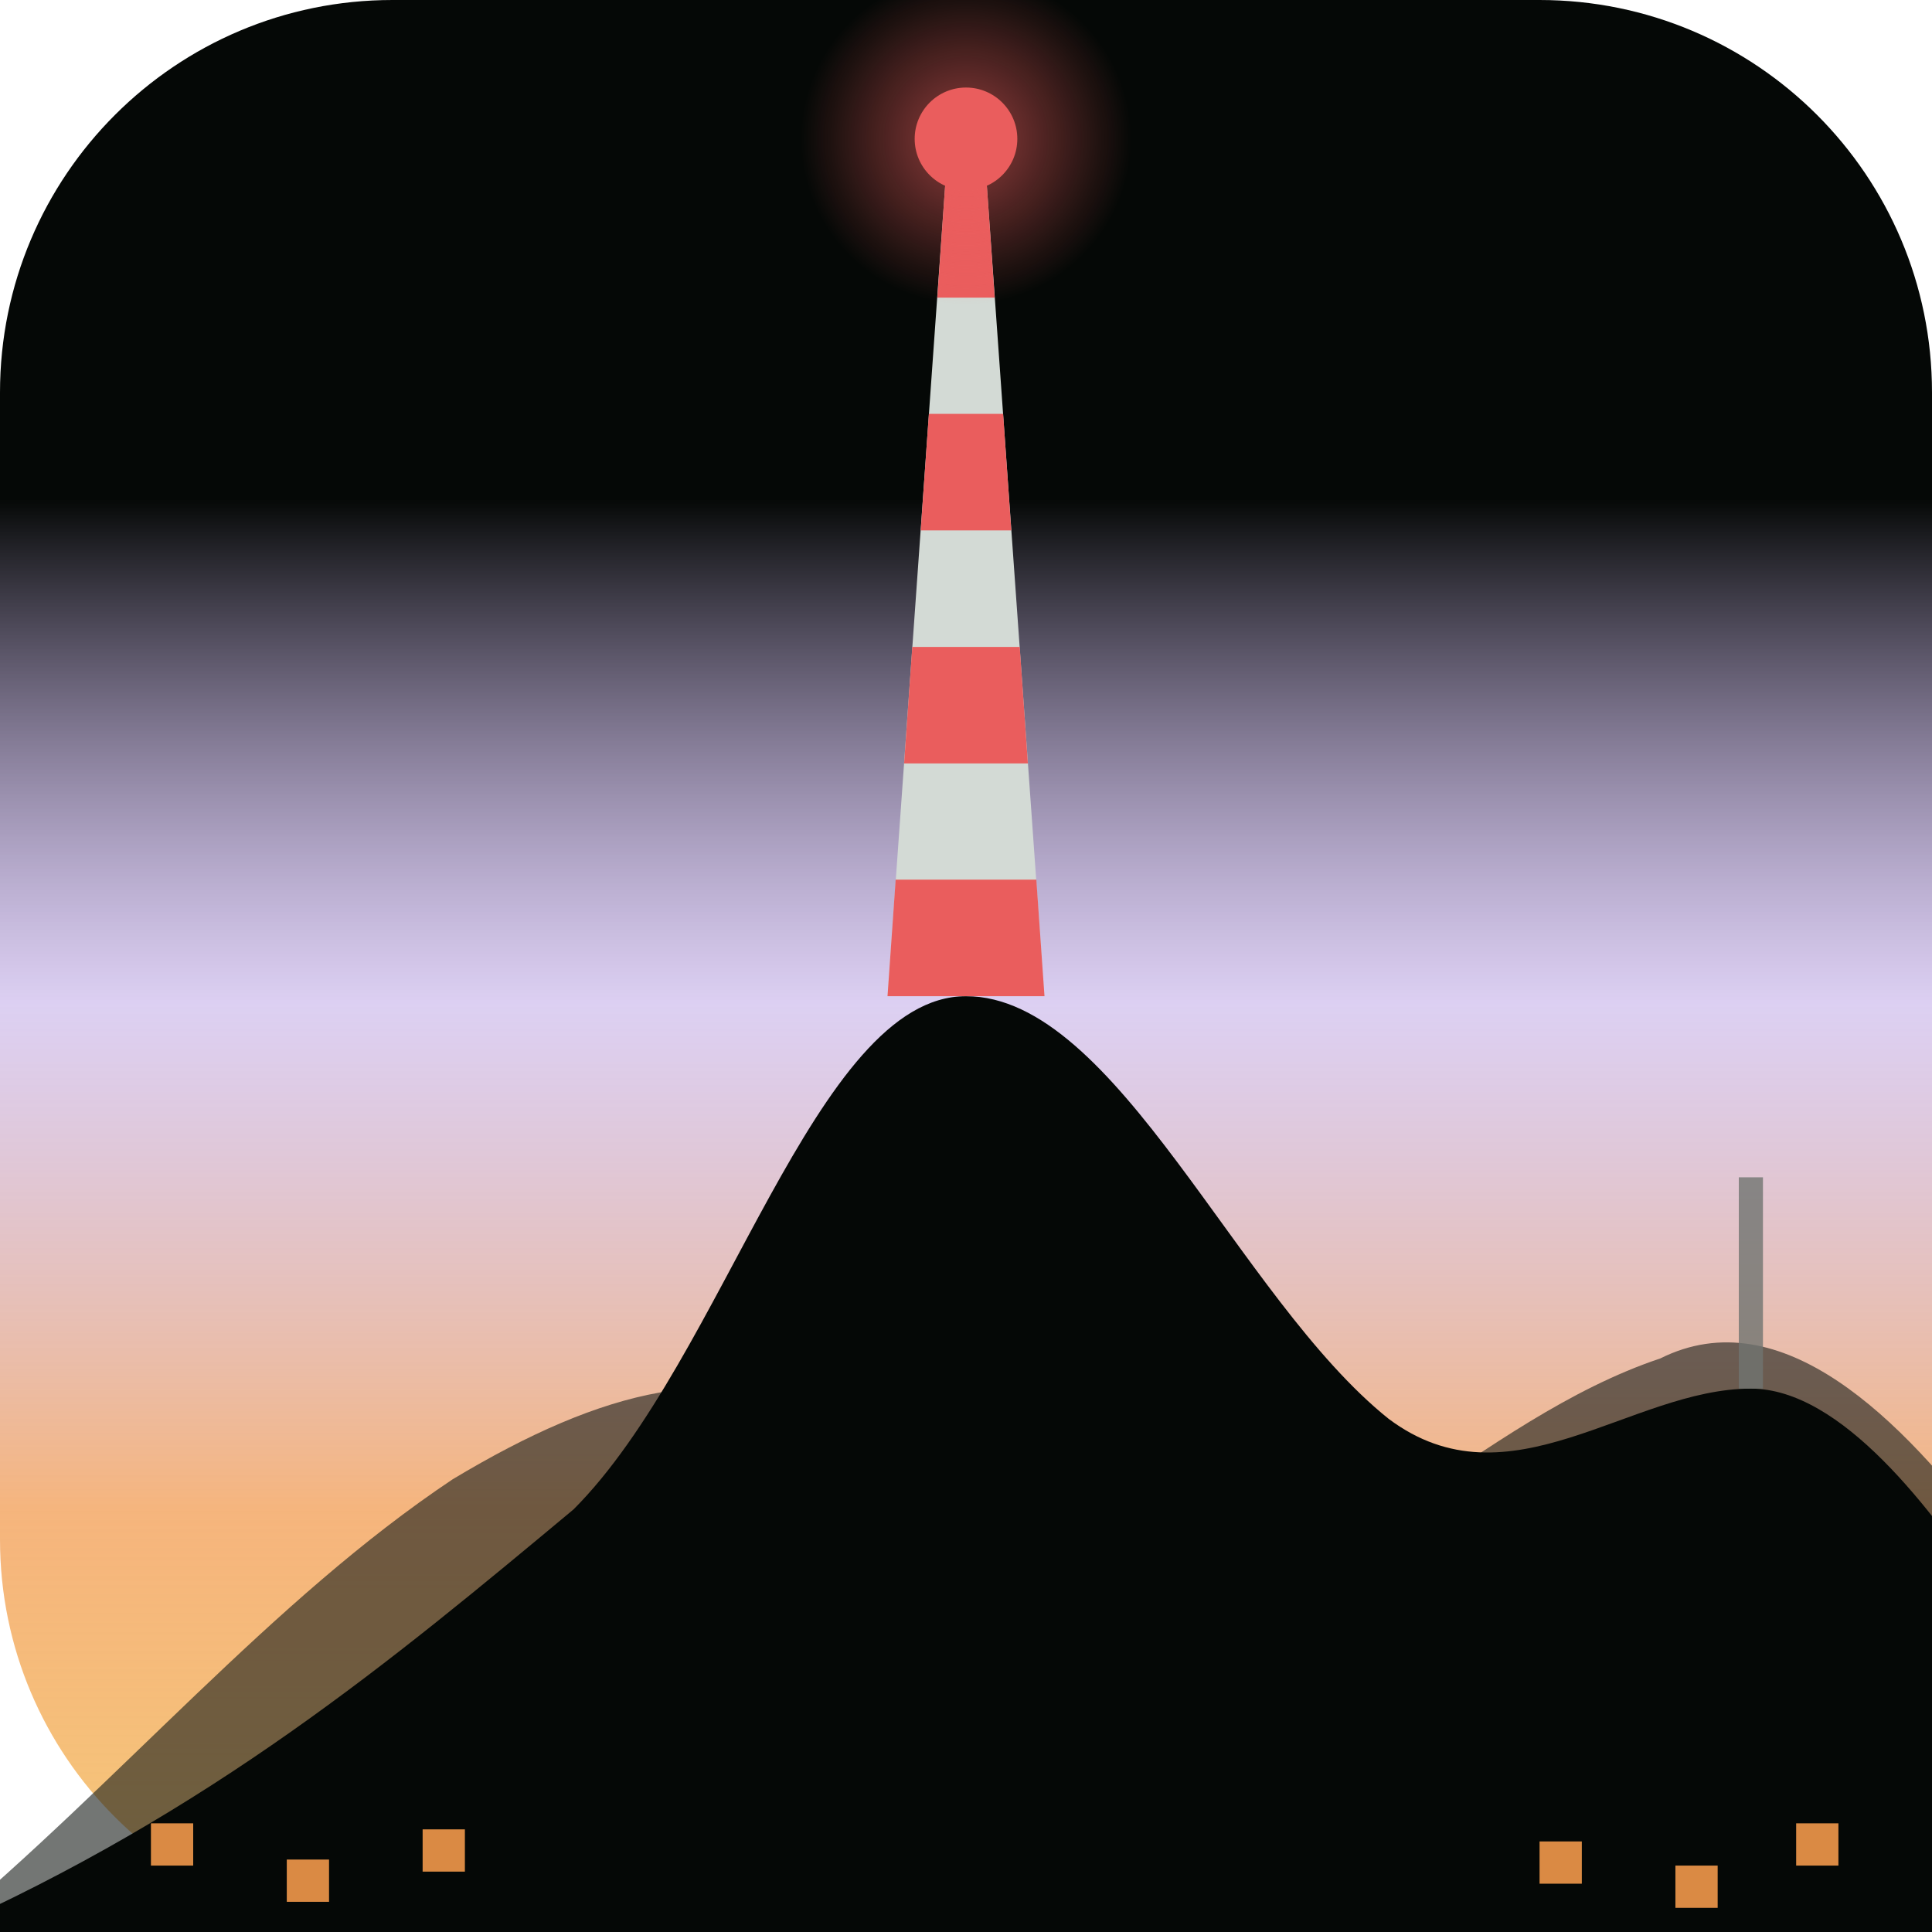
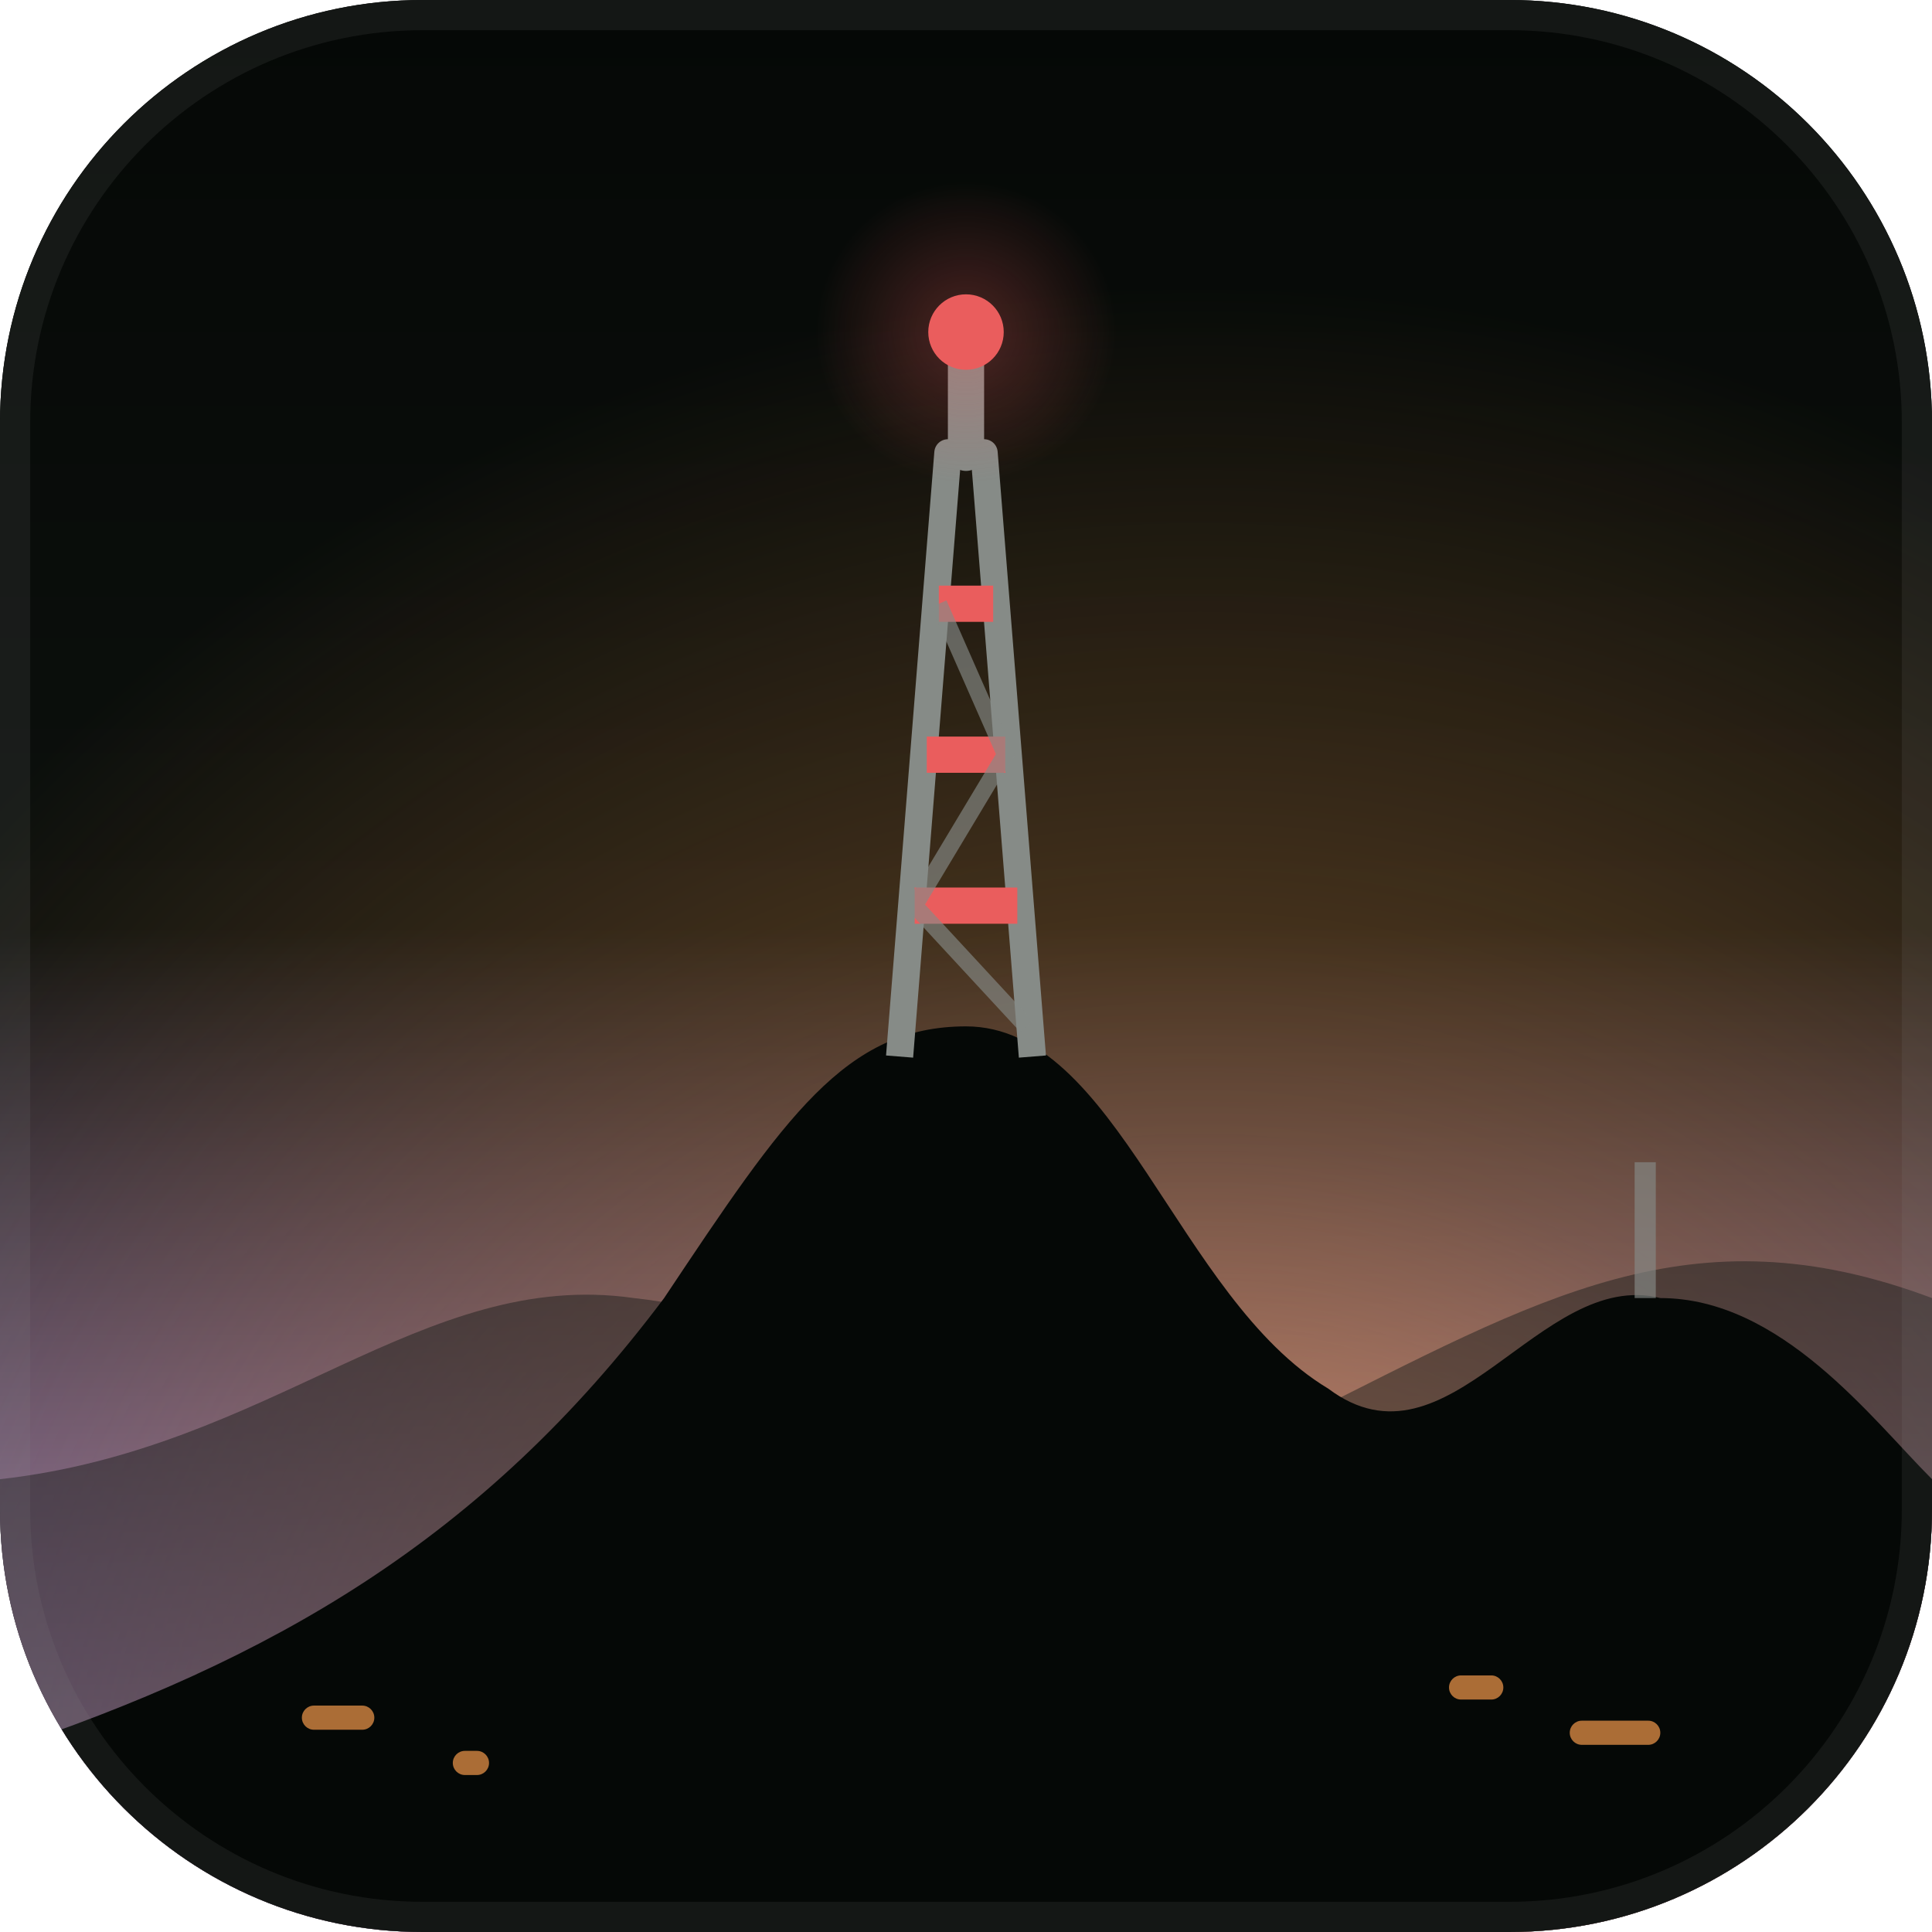
- <svg xmlns="http://www.w3.org/2000/svg" viewBox="0 0 64 64" width="256" height="256">
+ <svg xmlns="http://www.w3.org/2000/svg" viewBox="0 0 64 64" width="256" height="256" role="img" aria-label="SP Night — Pico do Jaraguá at dusk">
  <defs>
-     <linearGradient id="sky" x1="0" y1="0" x2="0" y2="1">
-       <stop offset="0" stop-color="#050806" />
-       <stop offset="0.26" stop-color="#050806" />
-       <stop offset="0.52" stop-color="#b094e2" stop-opacity="0.44" />
-       <stop offset="0.78" stop-color="#f2984a" stop-opacity="0.72" />
-       <stop offset="1" stop-color="#f5c66b" stop-opacity="0.9" />
+     <clipPath id="mark-clip">
+       <rect width="64" height="64" rx="14" />
+     </clipPath>
+     <linearGradient id="mark-sky" x1="0" y1="0" x2="0" y2="64" gradientUnits="userSpaceOnUse">
+       <stop stop-color="#050806" />
+       <stop offset=".48" stop-color="#0c100d" />
+       <stop offset="1" stop-color="#b094e2" />
    </linearGradient>
-     <radialGradient id="beacon">
-       <stop offset="0" stop-color="#ea5d5d" stop-opacity="0.62" />
+     <radialGradient id="mark-horizon" cx=".62" cy="1" r=".85">
+       <stop stop-color="#f2984a" stop-opacity=".86" />
+       <stop offset=".48" stop-color="#f2984a" stop-opacity=".32" />
+       <stop offset="1" stop-color="#f2984a" stop-opacity="0" />
+     </radialGradient>
+     <radialGradient id="mark-beacon">
+       <stop stop-color="#ea5d5d" stop-opacity=".3" />
      <stop offset="1" stop-color="#ea5d5d" stop-opacity="0" />
    </radialGradient>
  </defs>
-   <rect width="64" height="64" rx="13" fill="url(#sky)" />
-   <path d="M-2 64 C4 59 9 53 15 49 C20 46 24 45 28 47 C32 49 35 53 39 53 C44 53 49 47 55 45 C59 43 63 47 66 51 L66 64 Z" fill="#151a17" opacity="0.6" />
-   <path d="M-2 64 C7 60 13 55 19 50 C24 45 27 33 32 33 C37 33 41 43 46 47 C50 50 54 46 58 46 C61 46 64 50 66 53 L66 64 Z" fill="#050806" />
-   <g fill="#f2984a" opacity="0.9">
-     <rect x="5" y="60.4" width="1.4" height="1.4" />
-     <rect x="9.5" y="61.6" width="1.4" height="1.4" />
-     <rect x="14" y="60.6" width="1.4" height="1.4" />
-     <rect x="51" y="61" width="1.4" height="1.4" />
-     <rect x="55.5" y="61.8" width="1.4" height="1.4" />
-     <rect x="59.5" y="60.4" width="1.4" height="1.4" />
+   <g clip-path="url(#mark-clip)">
+     <rect width="64" height="64" fill="#050806" />
+     <rect width="64" height="64" fill="url(#mark-sky)" />
+     <rect width="64" height="64" fill="url(#mark-horizon)" />
+     <path d="M0 49 C9 48 14 42 21 43 C30 44 35 51 43 47 C51 43 56 40 64 43 V64 H0Z" fill="#151a17" opacity=".46" />
+     <path d="M0 58 C9 55 16 51 22 43 C26 37 28 34 32 34 C37 34 39 43 44 46 C48 49 51 42 55 43 C59 43 62 47 64 49 V64 H0Z" fill="#050806" />
+     <path d="M29.8 35 L31.4 15 H32.6 L34.2 35" fill="none" stroke="#868b87" stroke-width="0.9" stroke-linejoin="round" />
+     <path d="M32 15 V11.5" stroke="#868b87" stroke-width="1.2" stroke-linecap="round" />
+     <path d="M31.1 20 H32.9 M30.7 25 H33.3 M30.3 30 H33.7" fill="none" stroke="#ea5d5d" stroke-width="1.2" />
+     <path d="M31.1 20 L33.3 25 L30.3 30 L34 34" fill="none" stroke="#868b87" stroke-width=".55" opacity=".65" />
+     <path d="M54.5 43 V38.5" stroke="#868b87" stroke-width=".7" opacity=".65" />
+     <g fill="#f2984a" opacity=".7">
+       <rect x="10" y="56.5" width="2.4" height=".8" rx=".4" />
+       <rect x="15" y="58" width="1.2" height=".8" rx=".4" />
+       <rect x="48" y="55.5" width="1.8" height=".8" rx=".4" />
+       <rect x="52" y="57" width="3" height=".8" rx=".4" />
+     </g>
+     <circle cx="32" cy="11" r="5" fill="url(#mark-beacon)" />
+     <circle cx="32" cy="11" r="1.25" fill="#ea5d5d" />
+     <rect x=".5" y=".5" width="63" height="63" rx="13.5" fill="none" stroke="#868b87" stroke-opacity=".12" />
  </g>
-   <line x1="58" y1="46" x2="58" y2="39" stroke="#707471" stroke-width="0.8" opacity="0.8" />
-   <path d="M29.4 33 L31.32 6 L32.68 6 L34.6 33 Z" fill="#d3dad5" />
-   <path d="M31.32 6 L32.68 6 L32.95 9.86 L31.05 9.86 Z" fill="#ea5d5d" />
-   <path d="M30.77 13.71 L33.23 13.71 L33.5 17.57 L30.5 17.57 Z" fill="#ea5d5d" />
-   <path d="M30.22 21.43 L33.78 21.43 L34.05 25.29 L29.95 25.29 Z" fill="#ea5d5d" />
-   <path d="M29.67 29.14 L34.33 29.14 L34.6 33 L29.4 33 Z" fill="#ea5d5d" />
-   <circle cx="32" cy="4.6" r="5.5" fill="url(#beacon)" />
-   <circle cx="32" cy="4.6" r="1.7" fill="#ea5d5d" />
</svg>
